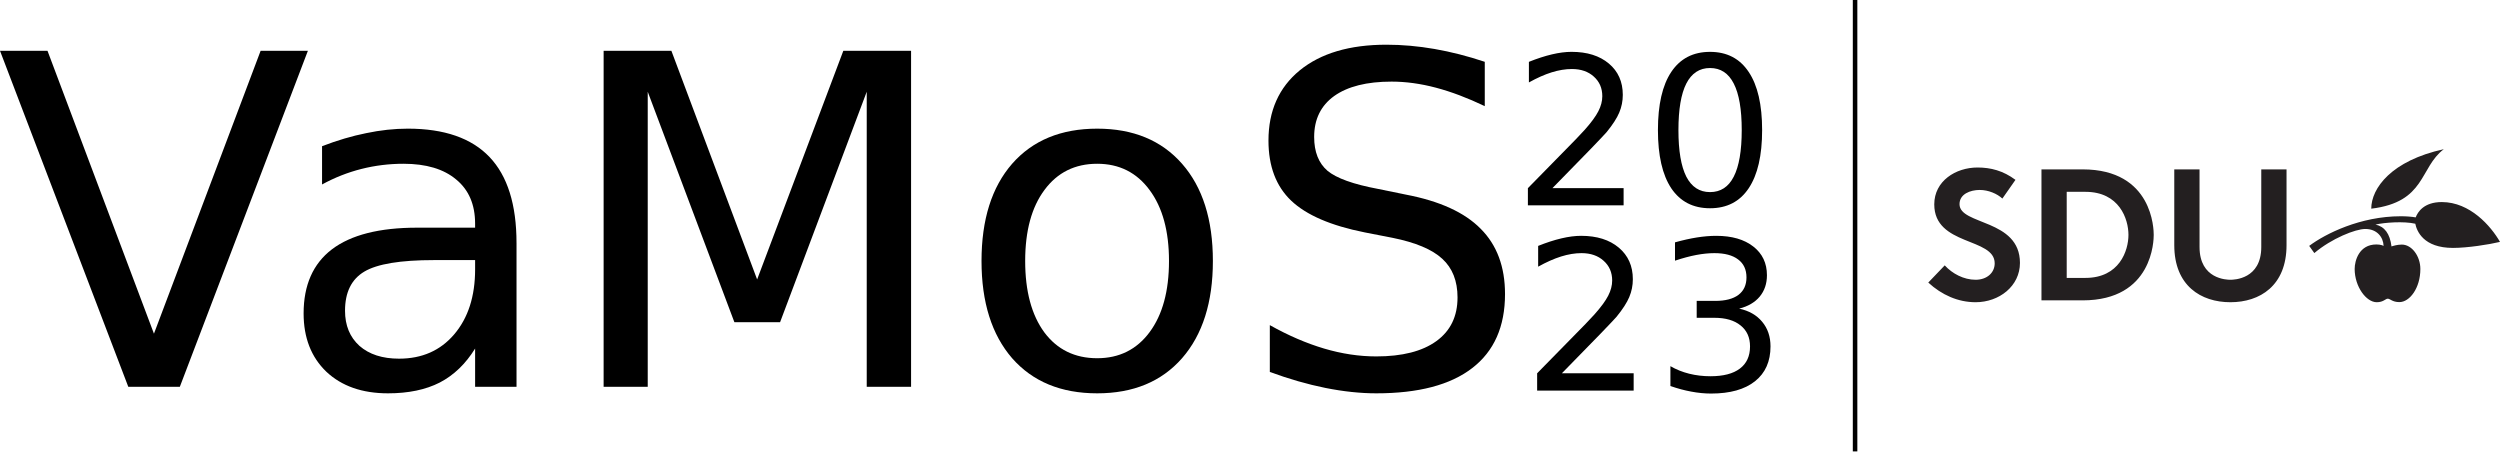
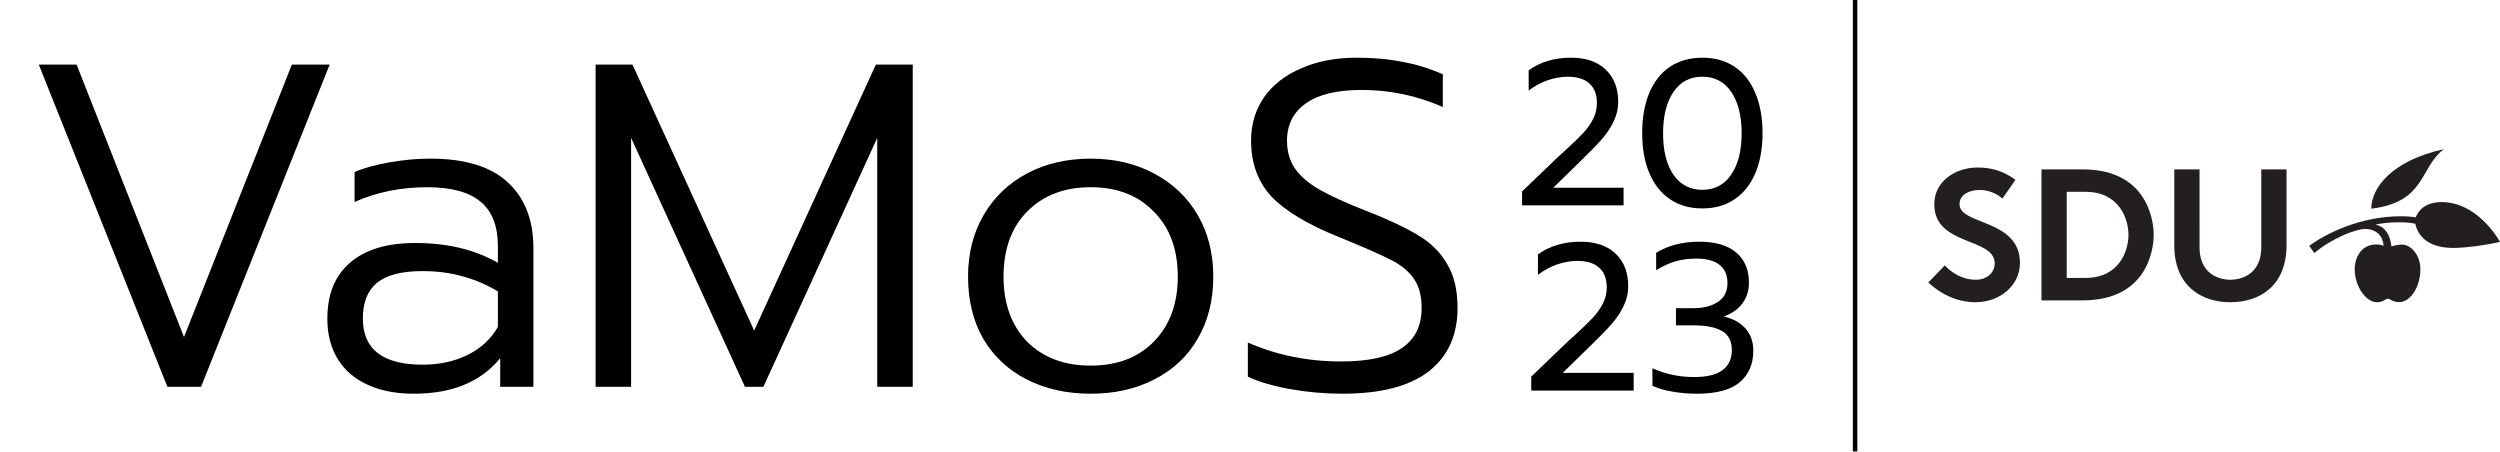
<svg xmlns="http://www.w3.org/2000/svg" version="1.1" id="svg25" xml:space="preserve" width="102.572mm" height="18.521mm" viewBox="0 0 387.673 70">
  <defs id="defs29">
    <rect x="0.089" y="-0.89" width="15.502" height="5.901" id="rect25586" />
    <rect x="-146.05" y="-3.755" width="65.037" height="148.049" id="rect8750" />
  </defs>
  <g id="g31" transform="matrix(1.333333,0,0,-1.333333,196.9273,-507.9656)">
    <g id="g161525" transform="matrix(0.3530209,0,0,0.3530209,-174.2381,-149.4983)" />
-     <g transform="matrix(0.2647657,0,0,-0.2647657,-322.3286,-324.4248)" id="text8748" style="font-size:40px;line-height:1.25;white-space:pre;shape-inside:url(#rect8750)" />
-     <path d="m 76.567,-413.837 c 1.566,-1.437 3.459,-2.286 5.504,-2.286 2.742,0 5.158,1.872 5.158,4.57 0,5.134 -7.029,4.375 -7.029,6.834 0,1.173 1.242,1.653 2.351,1.653 1.001,0 2.023,-0.435 2.633,-1.002 l 1.524,2.177 c -1.436,1.066 -2.873,1.436 -4.419,1.436 -2.523,0 -5.026,-1.566 -5.026,-4.287 0,-4.859 7.028,-3.829 7.028,-6.856 0,-1.108 -0.914,-1.913 -2.22,-1.913 -1.391,0 -2.719,0.718 -3.59,1.674 z m 23.281,5.547 c 0,1.84 -1.054,5.006 -5.005,5.006 h -2.176 v -10.011 h 2.176 c 3.951,0 5.005,3.165 5.005,5.006 z m 2.938,0 c 0,-0.578 -0.07,-7.617 -8.269,-7.617 h -4.786 v 15.234 h 4.786 c 8.2,0 8.269,-7.039 8.269,-7.617 z m 15.447,7.617 h -2.938 l 4.6e-4,-9.03 c -1.8e-4,-3.749 -3.179,-3.808 -3.59,-3.808 -0.41,0 -3.59,0.058 -3.59,3.808 l -8.7e-4,9.03 h -2.938 l 4.5e-4,-8.813 c 0,-4.722 3.103,-6.637 6.528,-6.637 3.425,0 6.528,1.915 6.528,6.637 z m 18.291,2.348 c -6.095,-1.328 -8.438,-4.541 -8.438,-6.919 6.367,0.77 5.589,4.763 8.438,6.919 z m 6.536,-10.782 c -1.295,-0.313 -3.8,-0.7 -5.468,-0.7 -3.446,0 -4.214,1.966 -4.385,2.815 -1.345,0.305 -3.561,0.144 -4.628,-0.099 1.051,-0.231 1.674,-1.044 1.862,-2.545 0.125,0.044 0.652,0.217 1.197,0.217 1.169,0 2.159,-1.348 2.159,-2.842 0,-2.21 -1.241,-3.849 -2.441,-3.849 -0.818,0 -1.073,0.398 -1.349,0.398 -0.276,0 -0.499,-0.411 -1.284,-0.411 -1.222,0 -2.567,1.81 -2.567,3.87 0,0.95 0.509,2.848 2.526,2.848 0.515,0 0.776,-0.135 0.838,-0.172 -0.034,1.04 -0.78,1.974 -2.126,1.974 -1.144,0 -3.921,-1.103 -5.929,-2.803 l -0.597,0.834 c 1.891,1.417 5.949,3.447 10.652,3.447 0.65,0 1.241,-0.048 1.736,-0.13 0.227,0.606 0.939,1.781 3.035,1.781 3.288,0 5.715,-2.797 6.767,-4.633" style="fill:#231f20;fill-opacity:1;fill-rule:nonzero;stroke:none;stroke-width:0.017" id="path35" />
-     <path d="m -132.775,-425.96 -14.92,39.08 h 5.523 l 12.381,-32.903 12.407,32.903 h 5.497 l -14.894,-39.08 z" id="path467" style="font-size:53.608px;line-height:1.25;font-family:Prompt;-inkscape-font-specification:'Prompt, Normal';letter-spacing:0px;white-space:pre;stroke-width:10.713" />
-     <path d="m -97.229,-411.223 q -5.837,0 -8.088,-1.335 -2.251,-1.335 -2.251,-4.555 0,-2.565 1.675,-4.083 1.701,-1.492 4.607,-1.492 4.005,0 6.413,2.827 2.434,2.853 2.434,7.565 v 1.073 z m 9.606,1.989 v -16.726 h -4.816 v 4.45 q -1.649,-2.67 -4.11,-3.953 -2.461,-1.256 -6.02,-1.256 -4.502,0 -7.172,2.513 -2.644,2.539 -2.644,6.78 0,4.947 3.298,7.46 3.324,2.513 9.894,2.513 h 6.753 v 0.471 q 0,3.324 -2.199,5.13 -2.173,1.832 -6.125,1.832 -2.513,0 -4.895,-0.602 -2.382,-0.602 -4.581,-1.806 v 4.45 q 2.644,1.021 5.13,1.518 2.487,0.524 4.843,0.524 6.361,0 9.502,-3.298 3.141,-3.298 3.141,-9.999 z" id="path469" style="font-size:53.608px;line-height:1.25;font-family:Prompt;-inkscape-font-specification:'Prompt, Normal';letter-spacing:0px;white-space:pre;stroke-width:10.713" />
-     <path d="m -77.492,-386.88 h 7.879 l 9.973,-26.595 10.025,26.595 h 7.879 v -39.08 h -5.157 v 34.316 l -10.078,-26.804 h -5.314 l -10.078,26.804 v -34.316 h -5.13 z" id="path471" style="font-size:53.608px;line-height:1.25;font-family:Prompt;-inkscape-font-specification:'Prompt, Normal';letter-spacing:0px;white-space:pre;stroke-width:10.713" />
-     <path d="m -20.089,-400.02 q -3.874,0 -6.125,-3.036 -2.251,-3.01 -2.251,-8.272 0,-5.261 2.225,-8.298 2.251,-3.01 6.151,-3.01 3.848,0 6.099,3.036 2.251,3.036 2.251,8.272 0,5.209 -2.251,8.245 -2.251,3.063 -6.099,3.063 z m 0,4.083 q 6.282,0 9.868,-4.083 3.586,-4.083 3.586,-11.308 0,-7.198 -3.586,-11.308 -3.586,-4.083 -9.868,-4.083 -6.308,0 -9.894,4.083 -3.56,4.11 -3.56,11.308 0,7.224 3.56,11.308 3.586,4.083 9.894,4.083 z" id="path473" style="font-size:53.608px;line-height:1.25;font-family:Prompt;-inkscape-font-specification:'Prompt, Normal';letter-spacing:0px;white-space:pre;stroke-width:10.713" />
-     <path d="m 24.986,-388.162 v -5.157 q -3.01,1.44 -5.68,2.146 -2.67,0.707 -5.157,0.707 -4.319,0 -6.675,-1.675 -2.33,-1.675 -2.33,-4.764 0,-2.591 1.544,-3.926 1.571,-1.309 5.916,-2.12 l 3.193,-0.654 q 5.916,-1.126 8.717,-3.979 2.827,-2.827 2.827,-7.591 0,-5.68 -3.822,-8.612 -3.795,-2.932 -11.151,-2.932 -2.775,0 -5.916,0.628 -3.115,0.628 -6.465,1.858 v 5.445 q 3.22,-1.806 6.308,-2.722 3.089,-0.916 6.073,-0.916 4.528,0 6.989,1.78 2.461,1.78 2.461,5.078 0,2.879 -1.78,4.502 -1.754,1.623 -5.785,2.434 l -3.22,0.628 q -5.916,1.178 -8.559,3.691 -2.644,2.513 -2.644,6.989 0,5.183 3.638,8.167 3.665,2.984 10.078,2.984 2.748,0 5.602,-0.497 2.853,-0.497 5.837,-1.492 z" id="path475" style="font-size:53.608px;line-height:1.25;font-family:Prompt;-inkscape-font-specification:'Prompt, Normal';letter-spacing:0px;white-space:pre;stroke-width:10.713" />
-     <path d="m 32.855,-402.858 h 8.278 v -1.996 H 30.001 v 1.996 q 1.35,1.397 3.675,3.746 2.337,2.36 2.936,3.041 1.139,1.28 1.585,2.161 0.458,0.892 0.458,1.75 0,1.397 -0.986,2.278 -0.975,0.881 -2.548,0.881 -1.116,0 -2.36,-0.387 -1.233,-0.387 -2.642,-1.174 v 2.395 q 1.433,0.575 2.677,0.869 1.245,0.294 2.278,0.294 2.724,0 4.345,-1.362 1.62,-1.362 1.62,-3.64 0,-1.08 -0.411,-2.055 -0.399,-0.963 -1.468,-2.278 -0.294,-0.341 -1.867,-1.973 -1.573,-1.62 -4.439,-4.544 z" id="path478" style="font-size:24.048px;line-height:1.25;font-family:Prompt;-inkscape-font-specification:'Prompt, Normal';stroke-width:2.235" />
-     <path d="m 51.184,-388.885 q -1.832,0 -2.759,-1.808 -0.916,-1.797 -0.916,-5.413 0,-3.605 0.916,-5.413 0.928,-1.797 2.759,-1.797 1.844,0 2.759,1.797 0.928,1.808 0.928,5.413 0,3.617 -0.928,5.413 -0.916,1.808 -2.759,1.808 z m 0,1.879 q 2.947,0 4.497,-2.337 1.562,-2.325 1.562,-6.763 0,-4.427 -1.562,-6.763 -1.55,-2.325 -4.497,-2.325 -2.947,0 -4.509,2.325 -1.55,2.337 -1.55,6.763 0,4.439 1.55,6.763 1.562,2.337 4.509,2.337 z" id="path480" style="font-size:24.048px;line-height:1.25;font-family:Prompt;-inkscape-font-specification:'Prompt, Normal';stroke-width:2.235" />
-     <path d="m 33.954,-424.387 h 8.348 v -2.013 H 31.077 v 2.013 q 1.362,1.409 3.706,3.778 2.357,2.38 2.96,3.067 1.149,1.291 1.599,2.179 0.462,0.9 0.462,1.764 0,1.409 -0.995,2.297 -0.983,0.888 -2.57,0.888 -1.125,0 -2.38,-0.391 -1.243,-0.391 -2.664,-1.184 v 2.416 q 1.445,0.58 2.7,0.876 1.255,0.296 2.297,0.296 2.747,0 4.381,-1.374 1.634,-1.374 1.634,-3.671 0,-1.089 -0.414,-2.072 -0.403,-0.971 -1.48,-2.297 -0.296,-0.343 -1.883,-1.989 -1.587,-1.634 -4.476,-4.583 z" id="path483" style="font-size:24.252px;line-height:1.25;font-family:Prompt;-inkscape-font-specification:'Prompt, Normal';stroke-width:2.254" />
-     <path d="m 54.571,-416.868 q 1.717,-0.367 2.676,-1.528 0.971,-1.16 0.971,-2.866 0,-2.617 -1.8,-4.05 -1.8,-1.433 -5.116,-1.433 -1.113,0 -2.297,0.225 -1.172,0.213 -2.428,0.651 v 2.309 q 0.995,-0.58 2.179,-0.876 1.184,-0.296 2.475,-0.296 2.25,0 3.422,0.888 1.184,0.888 1.184,2.582 0,1.563 -1.101,2.439 -1.089,0.888 -3.043,0.888 h -2.06 v 1.966 h 2.155 q 1.764,0 2.7,0.699 0.935,0.711 0.935,2.037 0,1.362 -0.971,2.084 -0.959,0.734 -2.759,0.734 -0.983,0 -2.108,-0.213 -1.125,-0.213 -2.475,-0.663 v 2.132 q 1.362,0.379 2.546,0.568 1.196,0.189 2.25,0.189 2.724,0 4.31,-1.243 1.587,-1.232 1.587,-3.339 0,-1.468 -0.841,-2.487 -0.841,-1.007 -2.392,-1.397 z" id="path485" style="font-size:24.252px;line-height:1.25;font-family:Prompt;-inkscape-font-specification:'Prompt, Normal';stroke-width:2.254" />
-     <path style="fill:none;stroke:#000000;stroke-width:0.527px;stroke-linecap:butt;stroke-linejoin:miter;stroke-opacity:1" d="m 68.053,-380.974 v -52.5 z" id="path161431" />
+     <text xml:space="preserve" transform="matrix(0.2647657,0,0,-0.2647657,-322.3286,-324.4248)" id="text8748" style="font-style:normal;font-weight:normal;font-size:40px;line-height:1.25;font-family:sans-serif;white-space:pre;shape-inside:url(#rect8750);fill:#000000;fill-opacity:1;stroke:none" />
+     <g id="g164233" transform="translate(50.6316,-90.64945)">
+       <path d="m 25.936,-323.188 c 1.566,-1.437 3.459,-2.286 5.504,-2.286 2.742,0 5.158,1.872 5.158,4.57 0,5.134 -7.029,4.375 -7.029,6.834 0,1.173 1.242,1.653 2.351,1.653 1.001,0 2.023,-0.435 2.633,-1.002 l 1.524,2.177 c -1.436,1.066 -2.873,1.436 -4.419,1.436 -2.523,0 -5.026,-1.566 -5.026,-4.287 0,-4.859 7.028,-3.829 7.028,-6.856 0,-1.108 -0.914,-1.913 -2.22,-1.913 -1.391,0 -2.719,0.718 -3.59,1.674 z m 23.281,5.547 c 0,1.84 -1.054,5.006 -5.005,5.006 h -2.176 v -10.011 h 2.176 c 3.951,0 5.005,3.165 5.005,5.006 z m 2.938,0 c 0,-0.578 -0.07,-7.617 -8.269,-7.617 H 39.099 v 15.234 h 4.786 c 8.2,0 8.269,-7.039 8.269,-7.617 z m 15.447,7.617 h -2.938 l 4.55e-4,-9.03 c -1.73e-4,-3.749 -3.179,-3.808 -3.59,-3.808 -0.41,0 -3.59,0.058 -3.59,3.808 l -8.66e-4,9.03 h -2.938 l 4.53e-4,-8.813 c 0,-4.722 3.103,-6.637 6.528,-6.637 3.425,0 6.528,1.915 6.528,6.637 z m 18.291,2.348 c -6.095,-1.328 -8.438,-4.541 -8.438,-6.919 6.367,0.77 5.589,4.763 8.438,6.919 z m 6.536,-10.782 c -1.295,-0.313 -3.8,-0.7 -5.468,-0.7 -3.446,0 -4.214,1.966 -4.385,2.815 -1.345,0.305 -3.561,0.144 -4.628,-0.099 1.051,-0.231 1.674,-1.044 1.862,-2.545 0.125,0.044 0.652,0.217 1.197,0.217 1.169,0 2.159,-1.348 2.159,-2.842 0,-2.21 -1.241,-3.849 -2.441,-3.849 -0.818,0 -1.073,0.398 -1.349,0.398 -0.276,0 -0.499,-0.411 -1.284,-0.411 -1.222,0 -2.567,1.81 -2.567,3.87 0,0.95 0.509,2.848 2.526,2.848 0.515,0 0.776,-0.135 0.838,-0.172 -0.034,1.04 -0.78,1.974 -2.126,1.974 -1.144,0 -3.921,-1.103 -5.929,-2.803 l -0.597,0.834 c 1.891,1.417 5.949,3.447 10.652,3.447 0.65,0 1.241,-0.048 1.736,-0.13 0.227,0.606 0.939,1.781 3.035,1.781 3.288,0 5.715,-2.797 6.767,-4.633" style="fill:#231f20;fill-opacity:1;fill-rule:nonzero;stroke:none;stroke-width:0.017" id="path35" />
+       <g id="g163324" transform="translate(-87.84739,-93.35492)">
+         <g aria-label="VaMoS" transform="scale(1,-1)" id="text25584" style="font-weight:300;font-size:53.608px;line-height:1.25;font-family:Prompt;-inkscape-font-specification:'Prompt, Light';letter-spacing:0px;white-space:pre;stroke-width:10.713">
+           <path d="m -105.967,204.484 h 4.396 l 12.491,31.682 12.544,-31.682 h 4.396 l -14.957,37.472 h -3.913 z" id="path1683" />
+           <path d="m -62.33,242.76 q -4.664,0 -7.398,-2.305 -2.68,-2.359 -2.68,-6.433 0,-4.235 2.627,-6.487 2.627,-2.305 7.612,-2.305 5.575,0 9.596,2.305 v -1.93 q 0,-3.485 -1.983,-5.146 -1.983,-1.715 -6.272,-1.715 -4.557,0 -8.416,1.715 v -3.485 q 1.608,-0.697 4.074,-1.126 2.466,-0.429 4.717,-0.429 6.111,0 9.06,2.788 2.948,2.734 2.948,7.612 v 16.136 h -3.86 v -3.324 q -3.377,4.128 -10.025,4.128 z m 1.019,-3.377 q 2.895,0 5.2,-1.126 2.359,-1.179 3.538,-3.27 v -4.128 q -2.091,-1.233 -4.181,-1.769 -2.037,-0.59 -4.61,-0.59 -3.645,0 -5.307,1.394 -1.608,1.34 -1.608,4.128 0,5.361 6.969,5.361 z" id="path1685" />
+           <path d="m -41.209,204.484 h 4.289 l 14.152,30.932 14.152,-30.932 h 4.289 v 37.472 h -4.128 v -28.948 l -13.241,28.948 h -2.144 l -13.241,-28.948 v 28.948 h -4.128 z" id="path1687" />
+           <path d="m 16.366,242.76 q -4.181,0 -7.451,-1.662 -3.216,-1.662 -5.039,-4.718 -1.769,-3.109 -1.769,-7.237 0,-4.074 1.823,-7.183 1.823,-3.109 5.039,-4.825 3.27,-1.715 7.398,-1.715 4.128,0 7.344,1.715 3.27,1.715 5.093,4.825 1.823,3.109 1.823,7.183 0,4.128 -1.823,7.237 -1.769,3.056 -5.039,4.718 -3.216,1.662 -7.398,1.662 z m 0,-3.27 q 4.61,0 7.344,-2.788 2.788,-2.841 2.788,-7.559 0,-4.771 -2.788,-7.559 -2.734,-2.841 -7.344,-2.841 -4.61,0 -7.398,2.841 -2.734,2.788 -2.734,7.559 0,4.718 2.734,7.559 2.788,2.788 7.398,2.788 z" id="path1689" />
+           <path d="m 45.69,242.76 q -3.109,0 -6.111,-0.536 -3.002,-0.536 -4.932,-1.447 v -3.967 q 5.039,2.198 10.829,2.198 4.825,0 7.076,-1.555 2.305,-1.555 2.305,-4.664 0,-2.198 -0.965,-3.485 -0.911,-1.287 -2.68,-2.144 -1.769,-0.911 -6.111,-2.68 -5.307,-2.144 -7.72,-4.664 -2.359,-2.573 -2.359,-6.487 0,-2.841 1.501,-5.039 1.555,-2.198 4.342,-3.377 2.788,-1.233 6.433,-1.233 2.948,0 5.307,0.482 2.412,0.429 4.717,1.447 v 3.806 q -4.503,-1.984 -9.435,-1.984 -4.289,0 -6.487,1.555 -2.198,1.555 -2.198,4.342 0,1.876 0.911,3.216 0.911,1.34 2.841,2.466 1.983,1.126 5.414,2.466 3.86,1.501 6.058,2.841 2.198,1.287 3.377,3.324 1.233,1.983 1.233,5.146 0,4.771 -3.377,7.398 -3.377,2.573 -9.971,2.573 z" id="path1691" />
+         </g>
+         <g aria-label="20" transform="scale(1,-1)" id="text50676" style="font-size:24.048px;line-height:1.25;font-family:Prompt;-inkscape-font-specification:'Prompt, Normal';stroke-width:2.235">
+           <path d="m 66.538,219.239 3.631,-3.487 q 0.481,-0.481 1.347,-1.25 1.371,-1.25 2.092,-2.02 0.721,-0.77 1.178,-1.635 0.457,-0.89 0.457,-1.9 0,-1.491 -0.866,-2.26 -0.866,-0.794 -2.525,-0.794 -1.13,0 -2.333,0.409 -1.178,0.409 -2.212,1.202 v -2.357 q 2.02,-1.467 4.93,-1.467 2.597,0 4.04,1.395 1.443,1.371 1.443,3.751 0,1.154 -0.505,2.212 -0.481,1.058 -1.371,2.092 -0.89,1.01 -2.405,2.477 l -3.271,3.198 h 8.176 v 2.044 H 66.538 Z" id="path1699" />
+           <path d="m 87.508,221.211 q -2.164,0 -3.751,-1.058 -1.563,-1.058 -2.405,-3.03 -0.842,-1.972 -0.842,-4.665 0,-2.693 0.818,-4.665 0.842,-1.996 2.405,-3.054 1.587,-1.058 3.776,-1.058 2.188,0 3.751,1.058 1.587,1.058 2.405,3.054 0.842,1.972 0.842,4.665 0,2.693 -0.842,4.665 -0.842,1.972 -2.429,3.03 -1.563,1.058 -3.727,1.058 z m 0,-2.164 q 2.14,0 3.343,-1.756 1.226,-1.78 1.226,-4.81 0,-3.03 -1.202,-4.81 -1.202,-1.78 -3.367,-1.78 -2.164,0 -3.367,1.78 -1.202,1.78 -1.202,4.81 0,3.03 1.202,4.81 1.226,1.756 3.367,1.756 z" id="path1701" />
+         </g>
+         <g aria-label="23" transform="scale(1,-1)" id="text52506" style="font-size:24.252px;line-height:1.25;font-family:Prompt;-inkscape-font-specification:'Prompt, Normal';stroke-width:2.254">
+           <path d="m 67.608,240.771 3.662,-3.517 q 0.485,-0.485 1.358,-1.261 1.382,-1.261 2.11,-2.037 0.728,-0.776 1.188,-1.649 0.461,-0.897 0.461,-1.916 0,-1.504 -0.873,-2.28 -0.873,-0.8 -2.546,-0.8 -1.14,0 -2.352,0.412 -1.188,0.412 -2.231,1.213 v -2.377 q 2.037,-1.479 4.972,-1.479 2.619,0 4.074,1.407 1.455,1.382 1.455,3.783 0,1.164 -0.509,2.231 -0.485,1.067 -1.382,2.11 -0.897,1.019 -2.425,2.498 l -3.298,3.225 h 8.246 v 2.061 H 67.608 Z" id="path1694" />
+           <path d="m 86.864,242.76 q -1.479,0 -2.837,-0.243 -1.334,-0.218 -2.328,-0.679 v -2.037 q 2.255,1.019 4.85,1.019 2.231,0 3.298,-0.8 1.091,-0.825 1.091,-2.328 0,-1.552 -1.116,-2.207 -1.116,-0.679 -3.395,-0.679 h -1.989 v -1.989 h 1.94 q 1.819,0 2.934,-0.728 1.116,-0.752 1.116,-2.183 0,-1.407 -0.922,-2.134 -0.922,-0.728 -2.668,-0.728 -1.358,0 -2.449,0.315 -1.091,0.315 -2.255,1.043 v -2.037 q 2.134,-1.285 4.996,-1.285 2.837,0 4.317,1.261 1.479,1.261 1.479,3.492 0,1.358 -0.728,2.377 -0.728,1.019 -2.183,1.576 1.649,0.388 2.522,1.407 0.897,1.019 0.897,2.571 0,2.304 -1.576,3.662 -1.576,1.334 -4.996,1.334 z" id="path1696" />
+         </g>
+       </g>
+       <path style="fill:none;stroke:#000000;stroke-width:0.527px;stroke-linecap:butt;stroke-linejoin:miter;stroke-opacity:1" d="m 17.422,-290.325 v -52.5 z" id="path161431" />
+     </g>
  </g>
</svg>
